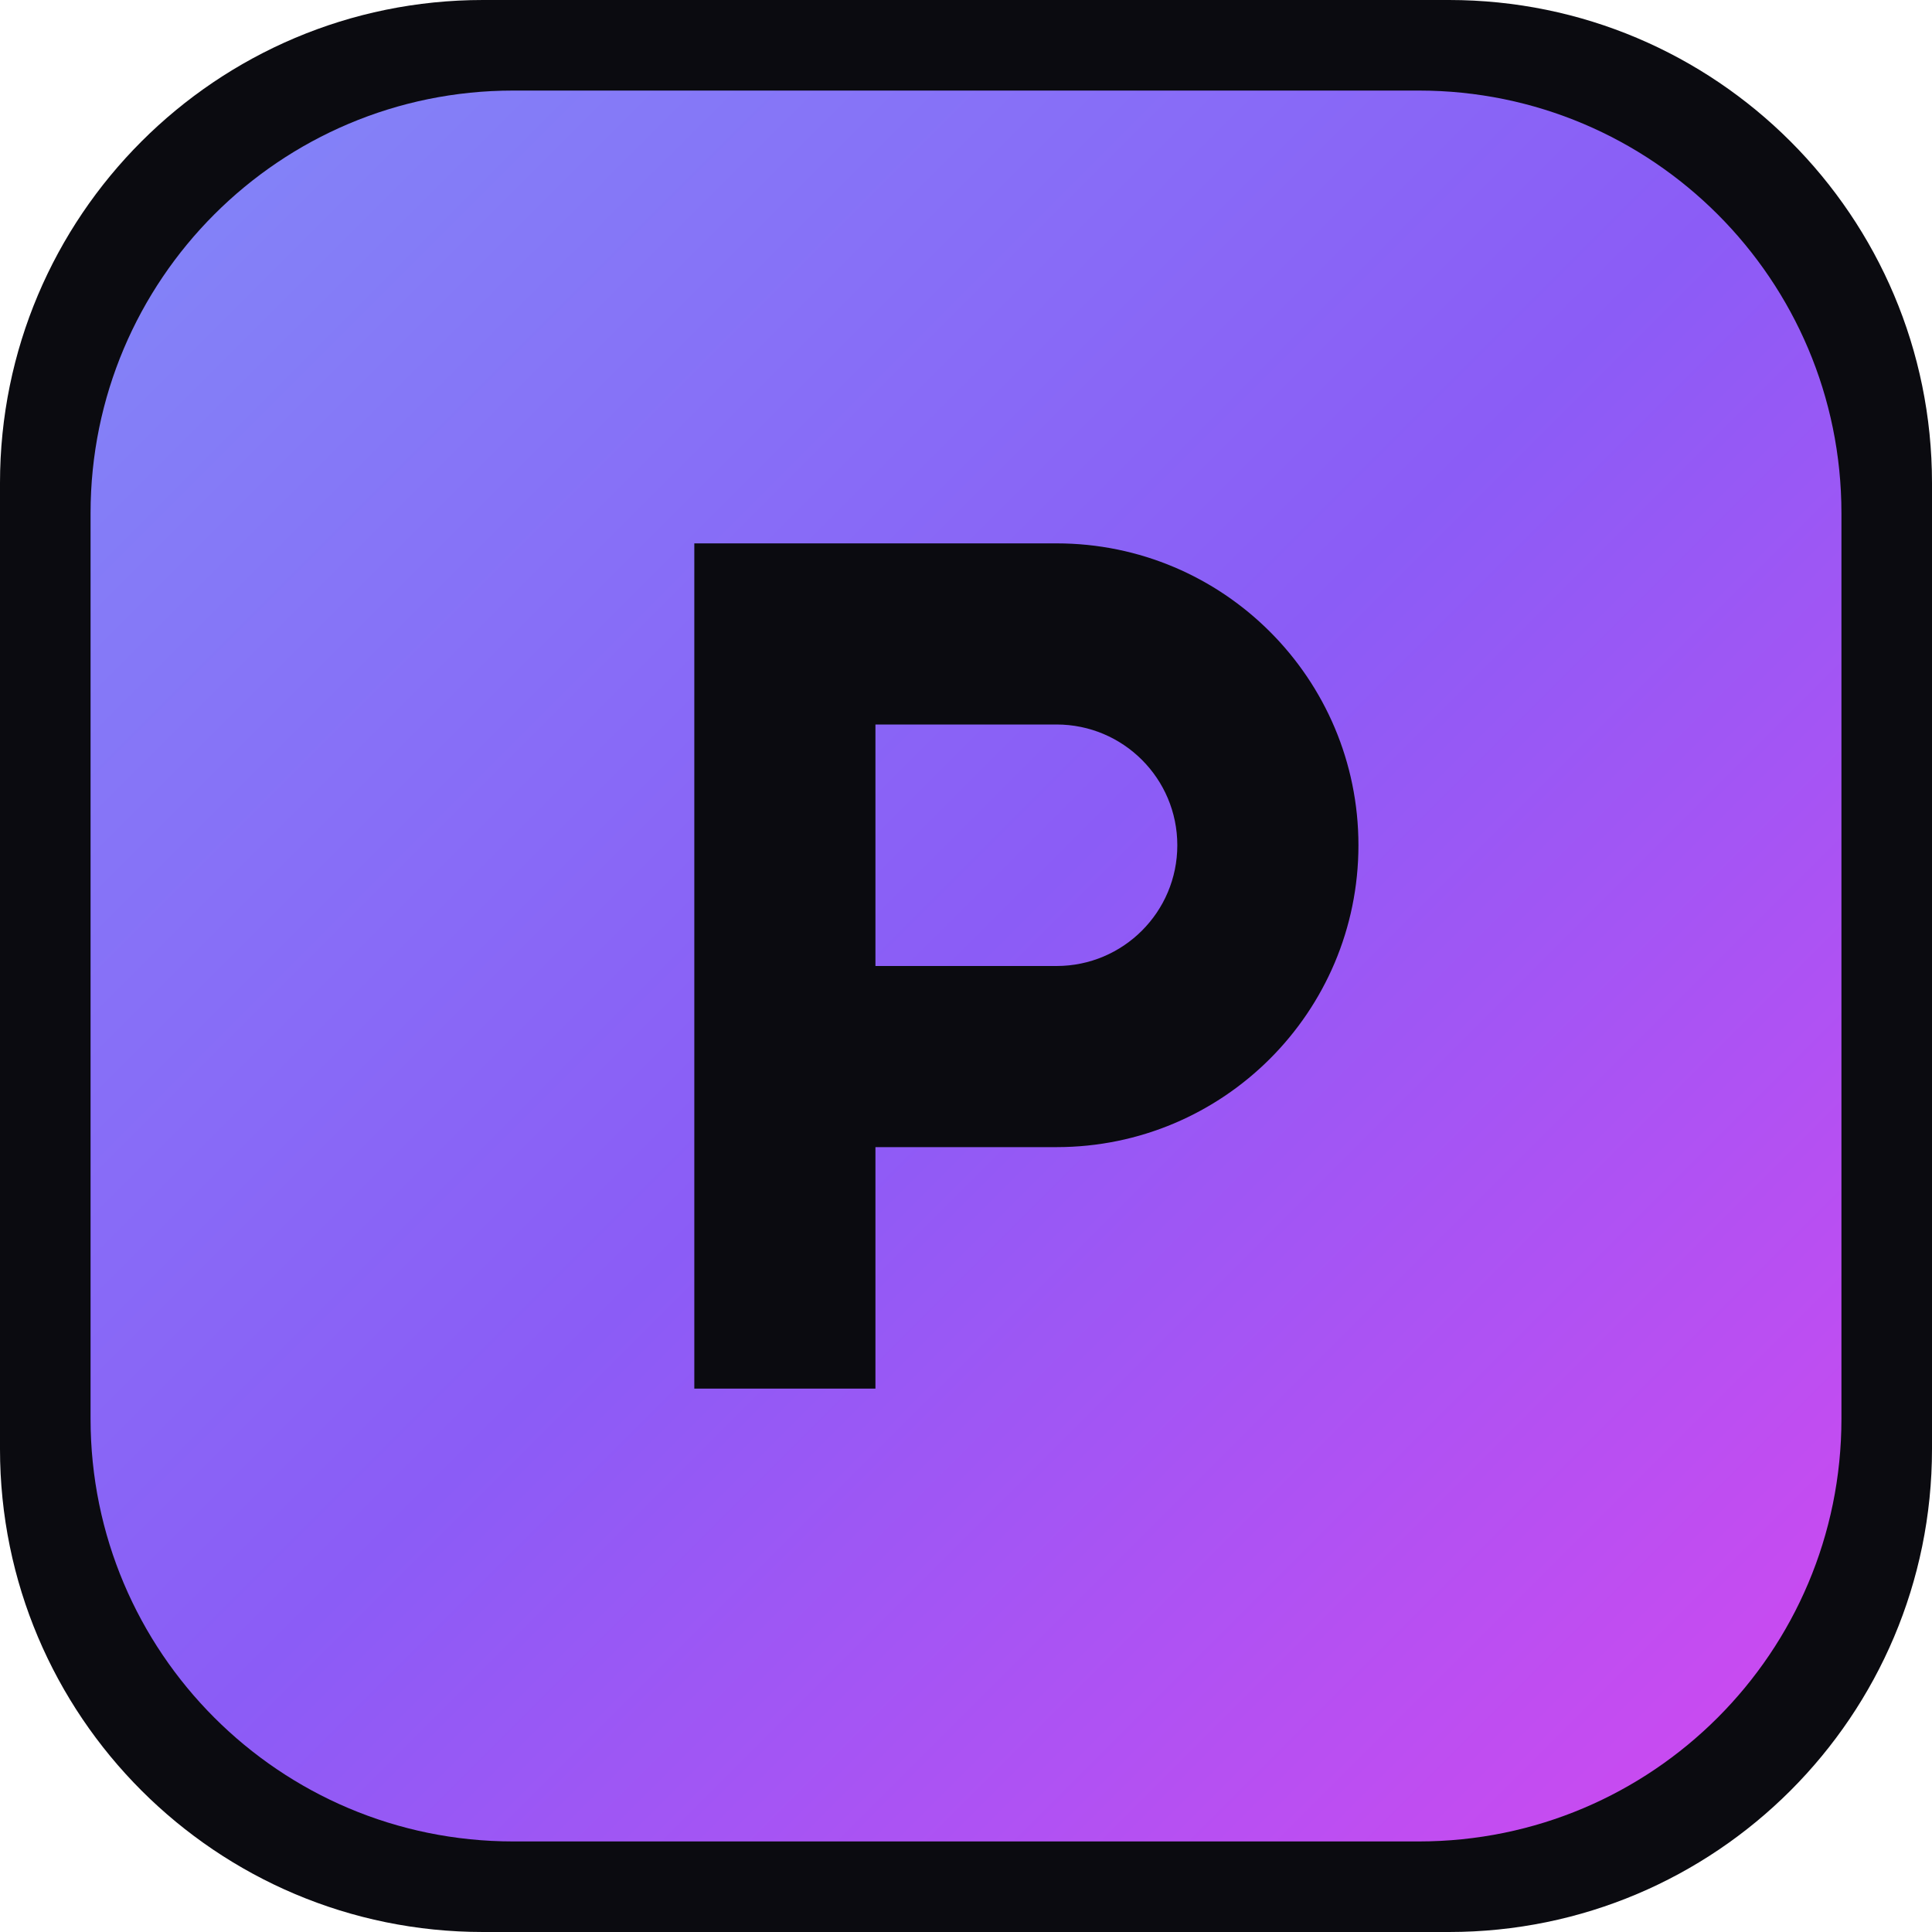
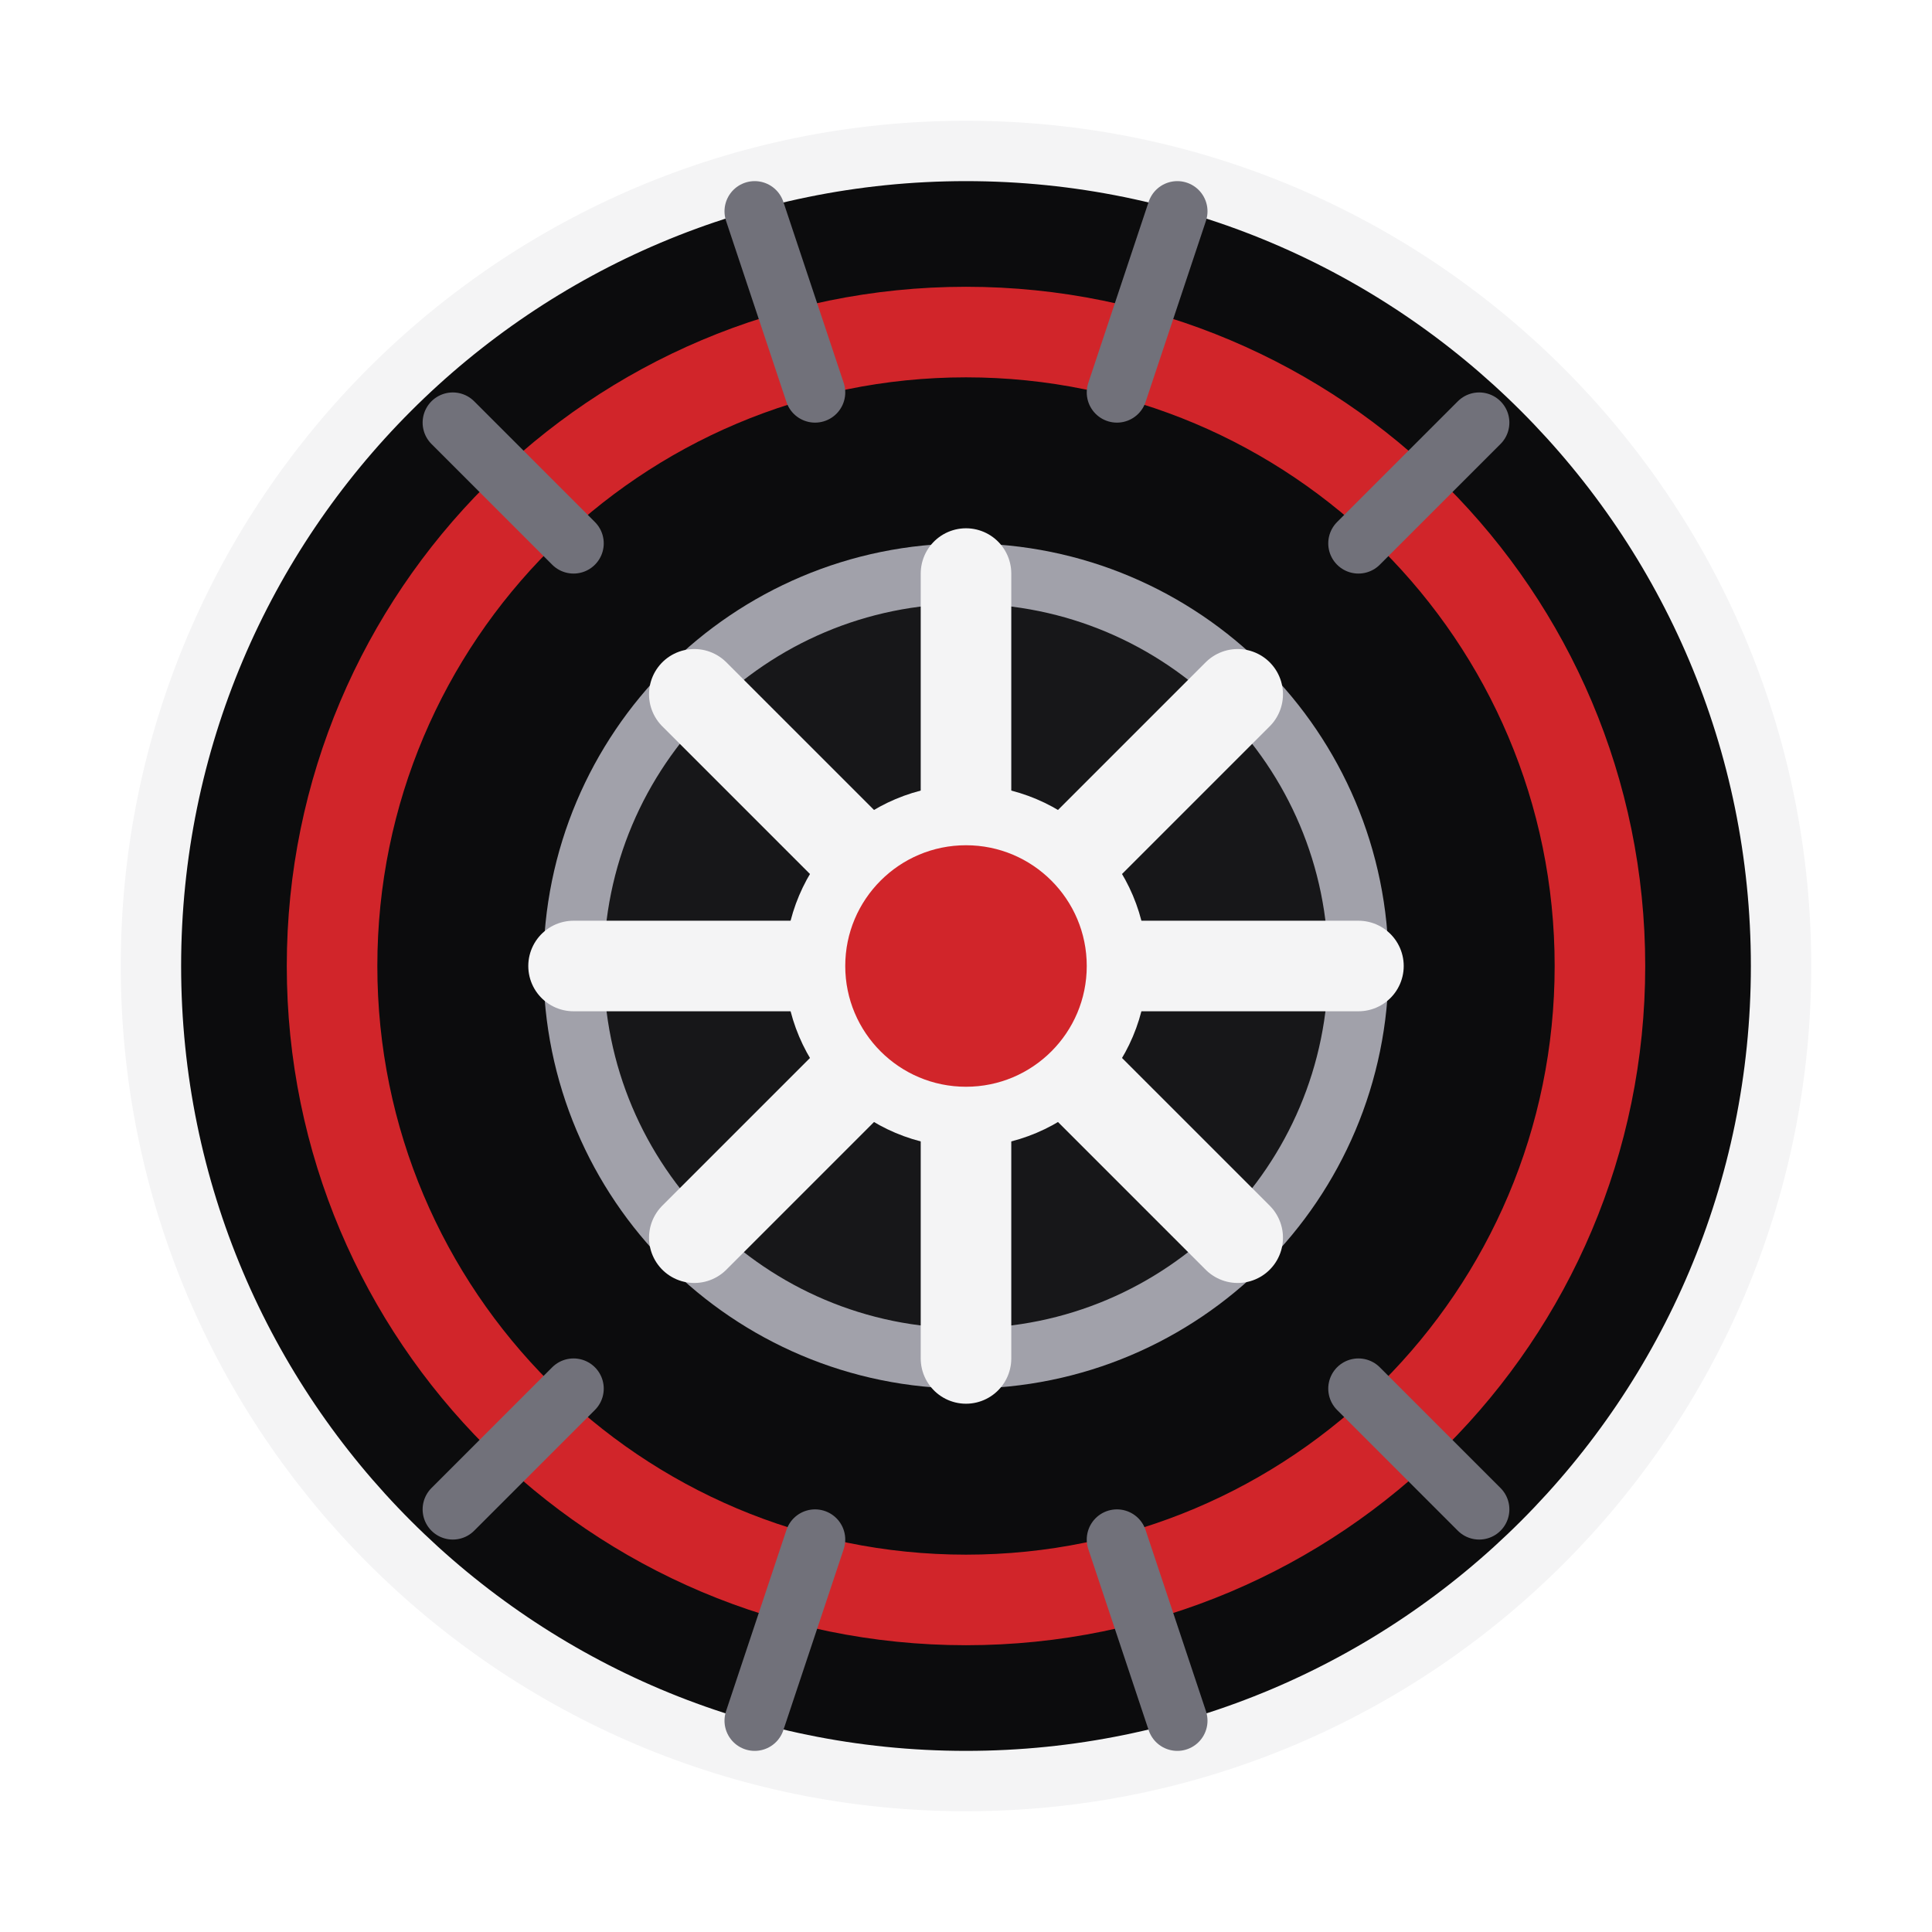
- <svg xmlns="http://www.w3.org/2000/svg" viewBox="0 0 64 64" width="64" height="64">
-   <defs>
-     <linearGradient id="g" x1="0" y1="0" x2="64" y2="64" gradientUnits="userSpaceOnUse">
-       <stop offset="0" stop-color="#818cf8" />
-       <stop offset="0.5" stop-color="#8b5cf6" />
-       <stop offset="1" stop-color="#d946ef" />
-     </linearGradient>
-   </defs>
-   <rect width="64" height="64" rx="16" fill="#0b0b10" />
-   <rect x="3" y="3" width="58" height="58" rx="14" fill="url(#g)" />
-   <path d="M23 18h12a10 10 0 0 1 0 20h-6v8h-6V18Zm6 14h6a4 4 0 0 0 0-8h-6v8Z" fill="#0b0b10" />
+ <svg xmlns="http://www.w3.org/2000/svg" viewBox="0 0 64 64">
+   <circle cx="32" cy="32" r="27" fill="#0c0c0d" stroke="#f4f4f5" stroke-width="2" />
+   <circle cx="32" cy="32" r="21" fill="none" stroke="#d1252a" stroke-width="3" />
+   <circle cx="32" cy="32" r="13" fill="#171719" stroke="#a1a1aa" stroke-width="2" />
+   <g stroke="#f4f4f5" stroke-width="3" stroke-linecap="round">
+     <path d="M32 19v8M32 37v8M19 32h8M37 32h8" />
+     <path d="m23 23 6 6M35 35l6 6M41 23l-6 6M29 35l-6 6" />
+   </g>
+   <circle cx="32" cy="32" r="5" fill="#d1252a" stroke="#f4f4f5" stroke-width="2" />
+   <g stroke="#71717a" stroke-width="2" stroke-linecap="round">
+     <path d="M15 14l4 4M25 7l2 6M39 7l-2 6M49 14l-4 4" />
+     <path d="M15 50l4-4M25 57l2-6M39 57l-2-6M49 50l-4-4" />
+   </g>
</svg>
